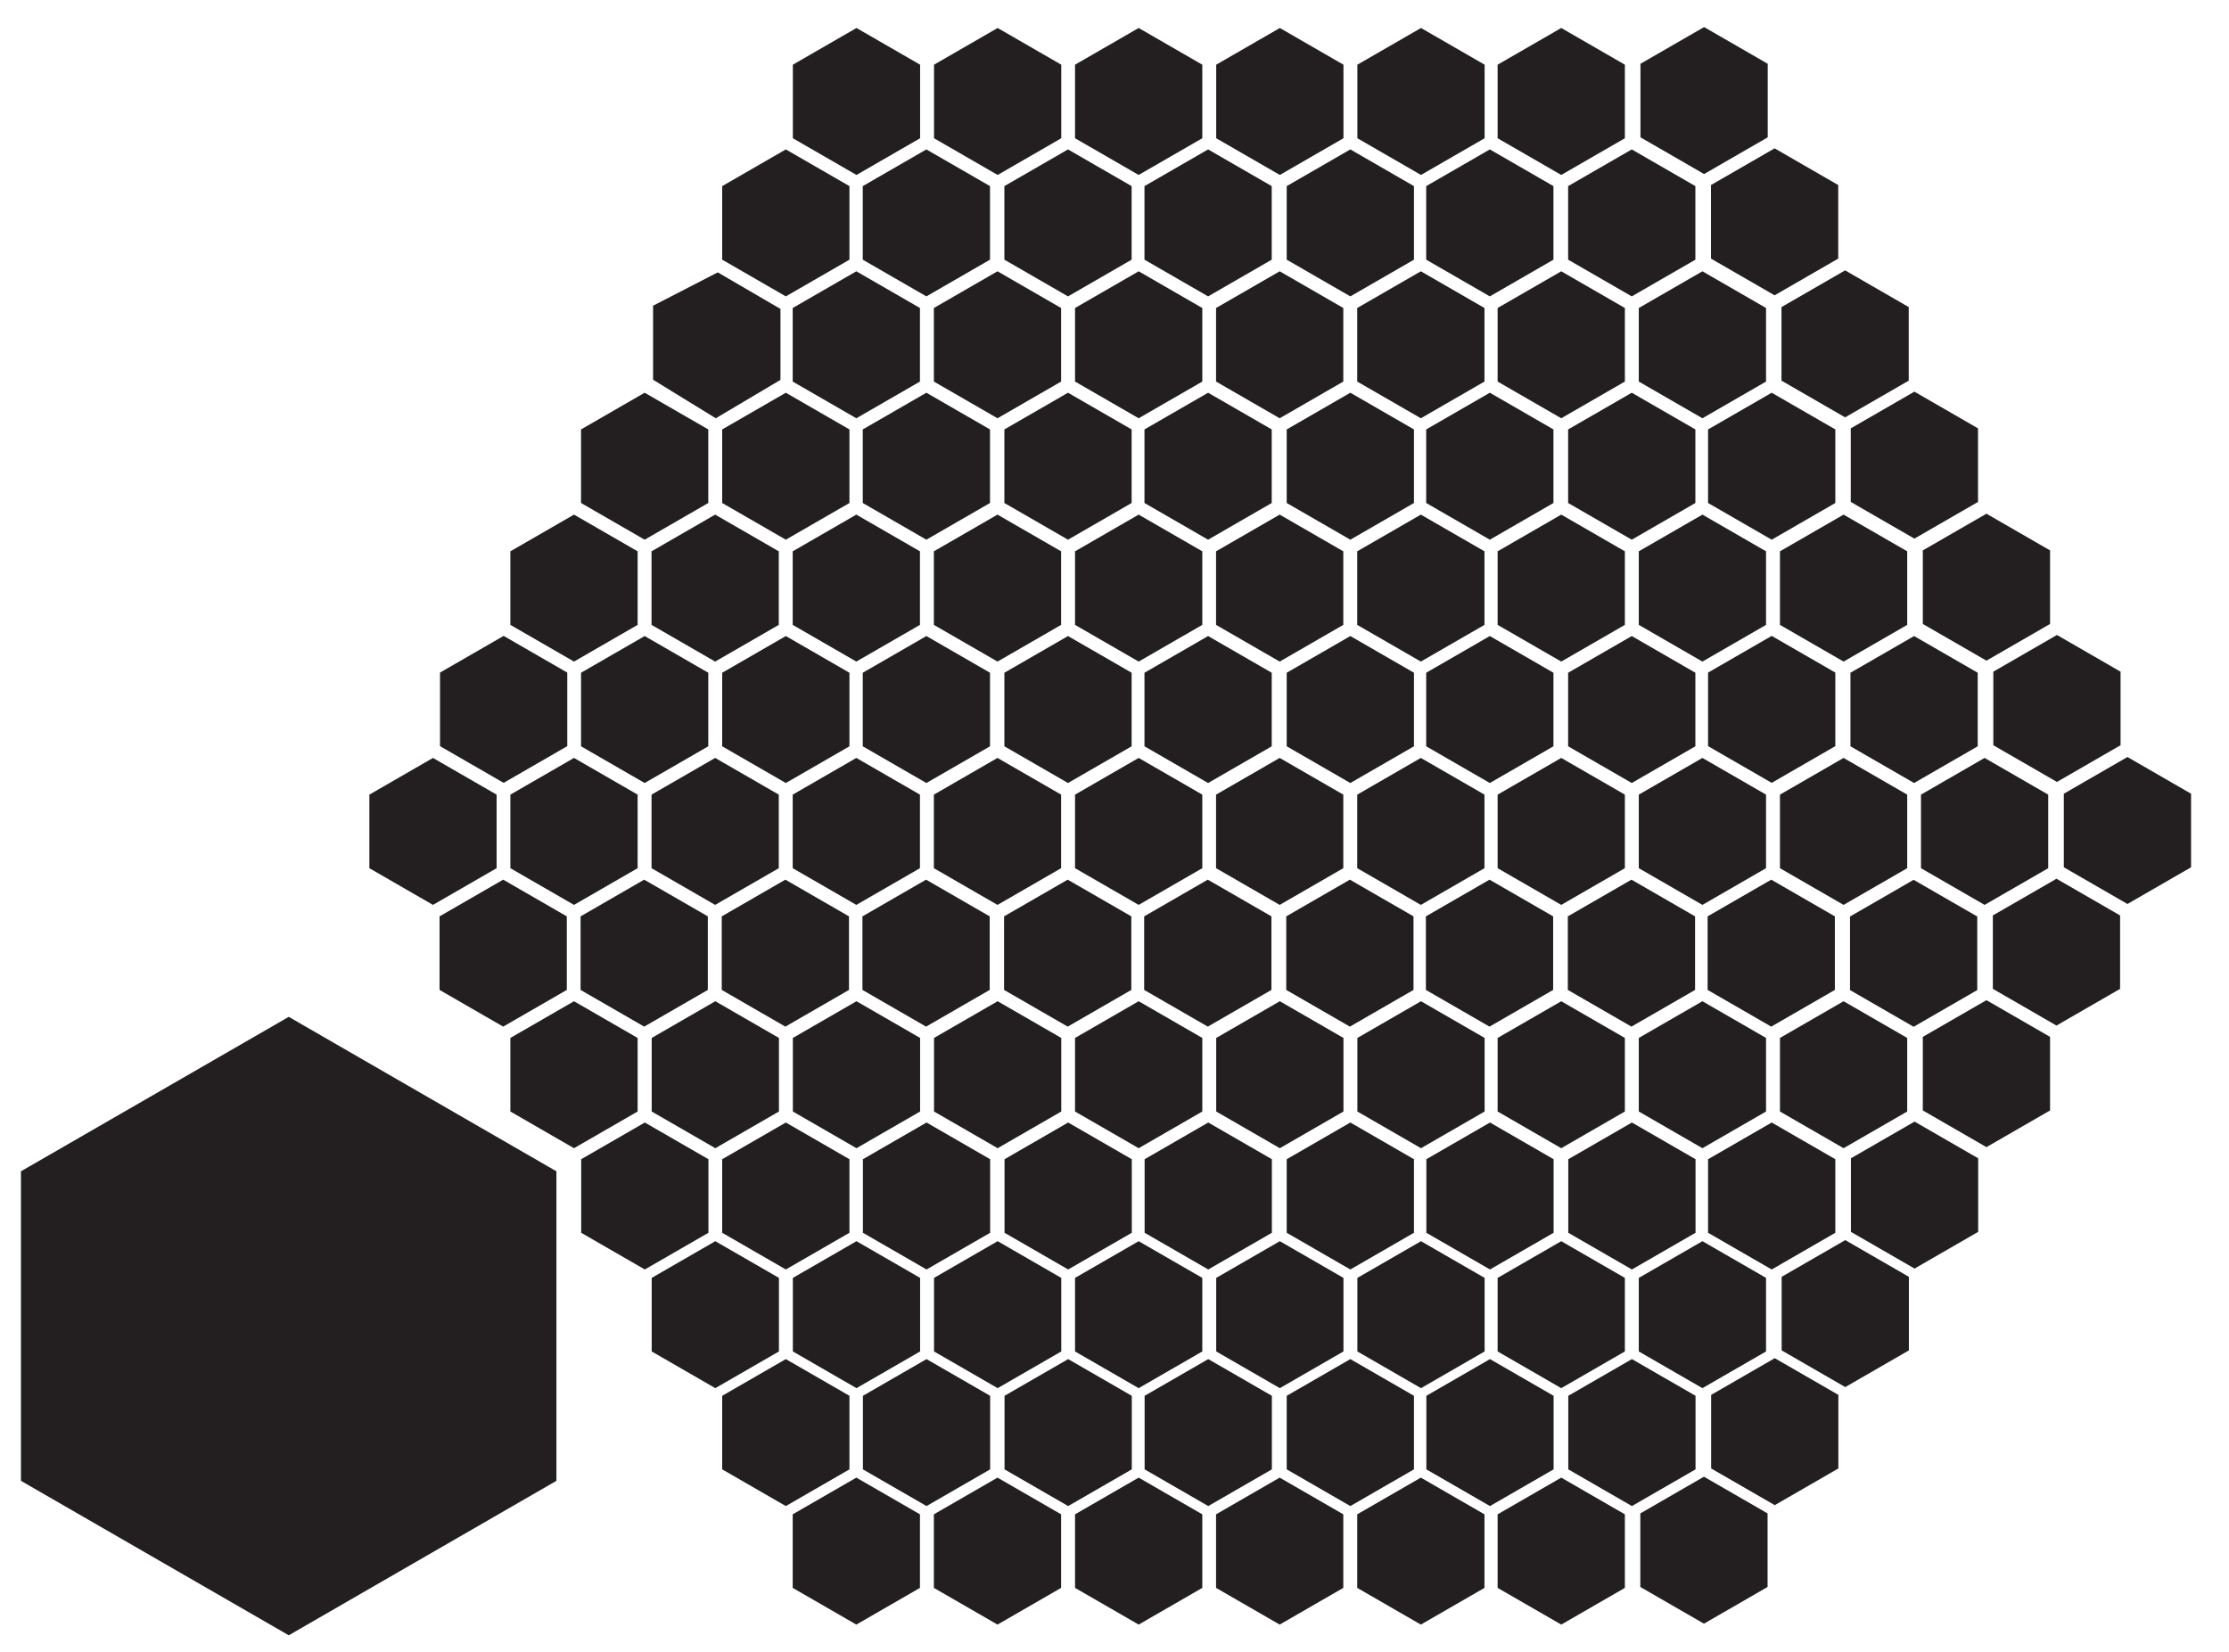
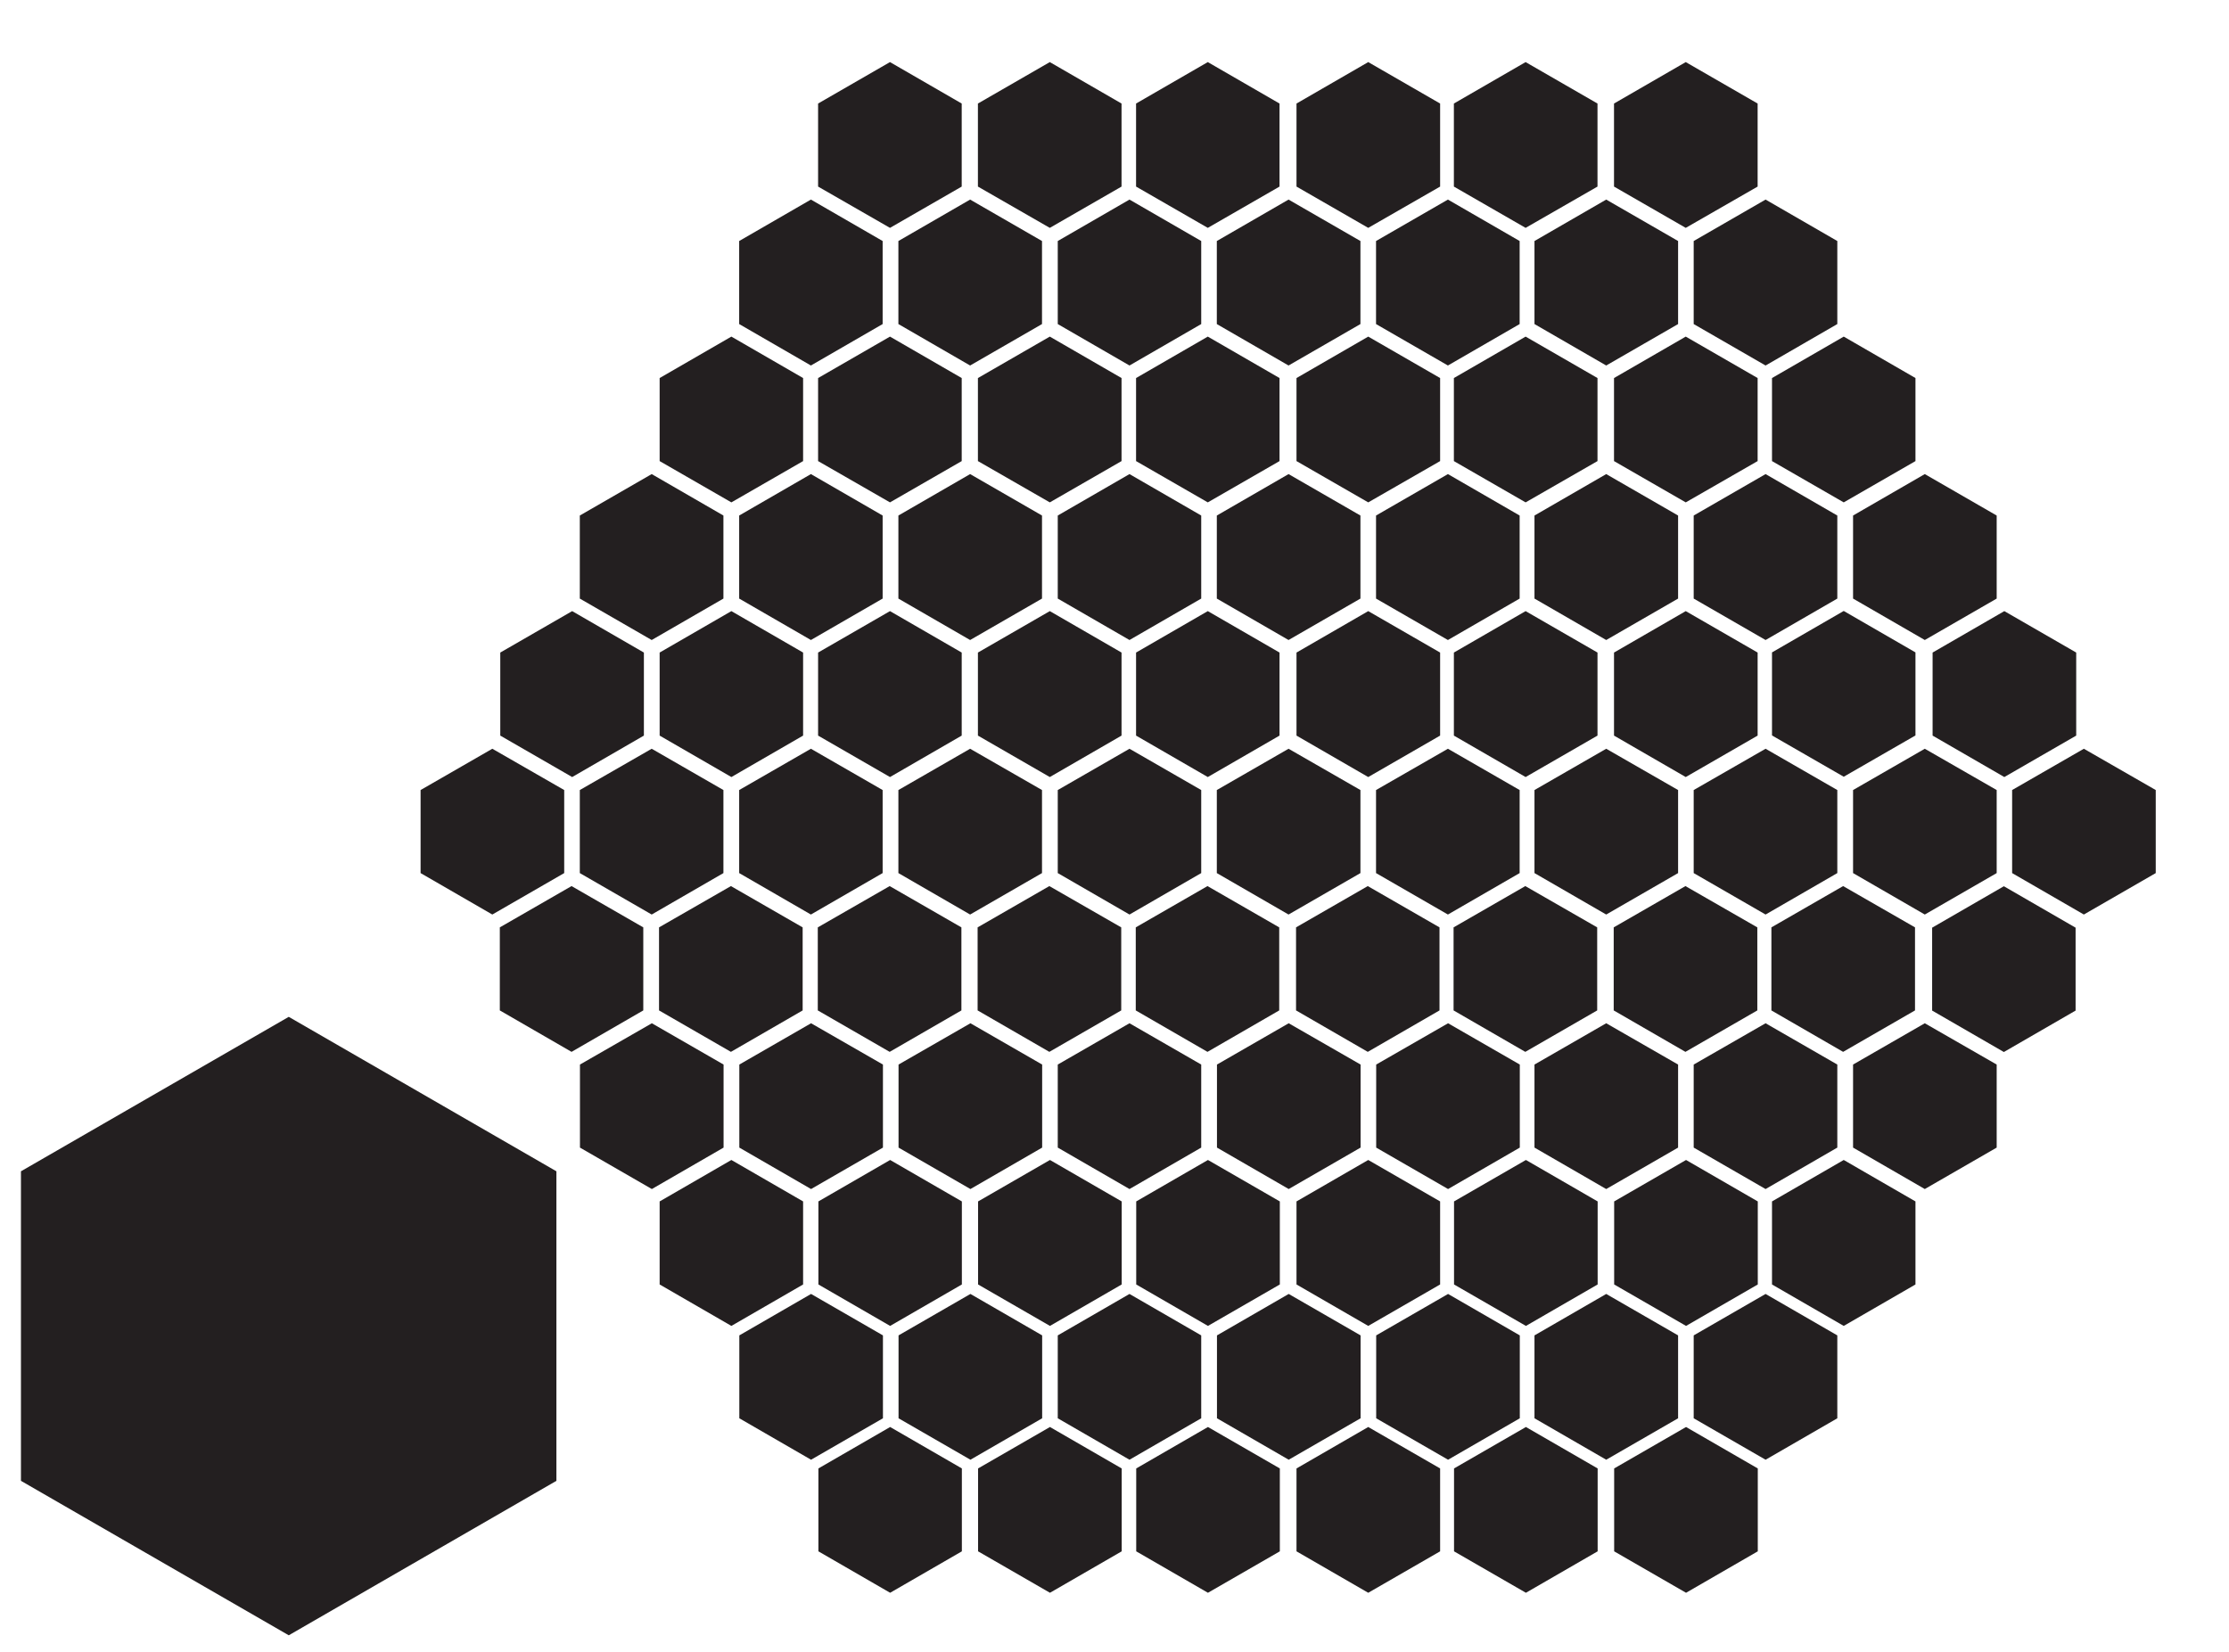
<svg xmlns="http://www.w3.org/2000/svg" id="Layer_1" version="1.1" viewBox="0 0 1457.4 1080">
  <defs>
    <style>
      .st0 {
        fill: #231f20;
      }
    </style>
  </defs>
  <g id="board">
-     <g id="row13">
-       <polygon class="st0" points="1072.5 989.6 1072.5 1037.7 1114.1 1061.7 1155.7 1037.7 1155.7 989.6 1114.1 965.6 1072.5 989.6" />
-       <polygon class="st0" points="979.2 990.2 979.2 1038.3 1020.8 1062.3 1062.4 1038.3 1062.4 990.2 1020.8 966.2 979.2 990.2 979.2 990.2 979.2 990.2" />
-       <polygon class="st0" points="887.4 990.2 887.4 1038.3 929 1062.3 970.6 1038.3 970.6 990.2 929 966.2 887.4 990.2" />
-       <polygon class="st0" points="795.1 990.2 795.1 1038.3 836.7 1062.3 878.3 1038.3 878.3 990.2 836.7 966.2 795.1 990.2" />
-       <polygon class="st0" points="702.9 990.2 702.9 1038.3 744.5 1062.3 786.1 1038.3 786.1 990.2 744.5 966.2 702.9 990.2" />
-       <polygon class="st0" points="610.6 990.2 610.6 1038.3 652.2 1062.3 693.8 1038.3 693.8 990.2 652.2 966.2 610.6 990.2" />
-       <polygon class="st0" points="518.3 990.2 518.3 1038.3 559.9 1062.3 601.5 1038.3 601.5 990.2 559.9 966.2 518.3 990.2" />
-     </g>
    <g id="row12">
-       <polygon class="st0" points="1202 912.1 1160.4 888.1 1118.8 912.1 1118.8 960.2 1160.4 984.2 1202 960.2 1202 912.1" />
-       <polygon class="st0" points="1108.6 912.7 1067 888.7 1025.4 912.7 1025.4 960.8 1067 984.8 1108.6 960.8 1108.6 912.7" />
-       <polygon class="st0" points="1015.8 912.7 974.2 888.7 932.6 912.7 932.6 960.8 974.2 984.8 1015.8 960.8 1015.8 912.7" />
-       <polygon class="st0" points="924.5 912.7 882.9 888.7 841.3 912.7 841.3 960.8 882.9 984.8 924.5 960.8 924.5 912.7" />
-       <polygon class="st0" points="831.6 912.7 790 888.7 748.4 912.7 748.4 960.8 790 984.8 831.6 960.8 831.6 912.7" />
-       <polygon class="st0" points="740 912.7 698.4 888.7 656.8 912.7 656.8 960.8 698.4 984.8 740 960.8 740 912.7" />
-       <polygon class="st0" points="647.4 912.7 605.8 888.7 564.2 912.7 564.2 960.8 605.8 984.8 647.4 960.8 647.4 912.7" />
-       <polygon class="st0" points="555.4 912.7 513.8 888.7 472.2 912.7 472.2 960.8 513.8 984.8 555.4 960.8 555.4 912.7" />
+       <polygon class="st0" points="1149.3 960.2 1102.4 933.1 1055.4 960.2 1055.4 1014.4 1102.4 1041.5 1149.3 1014.4 1149.3 960.2" />
+       <polygon class="st0" points="1044.6 960.2 997.7 933.1 950.7 960.2 950.7 1014.4 997.7 1041.5 1044.6 1014.4 1044.6 960.2" />
+       <polygon class="st0" points="941.6 960.2 894.6 933.1 847.7 960.2 847.7 1014.4 894.6 1041.5 941.6 1014.4 941.6 960.2" />
+       <polygon class="st0" points="836.8 960.2 789.8 933.1 742.9 960.2 742.9 1014.4 789.8 1041.5 836.8 1014.4 836.8 960.2" />
+       <polygon class="st0" points="733.4 960.2 686.5 933.1 639.5 960.2 639.5 1014.4 686.5 1041.5 733.4 1014.4 733.4 960.2" />
+       <polygon class="st0" points="628.9 960.2 582 933.1 535.1 960.2 535.1 1014.4 582 1041.5 628.9 1014.4 628.9 960.2" />
    </g>
    <g id="row11">
-       <polygon class="st0" points="1248.1 883 1248.1 834.9 1206.5 810.9 1164.9 834.9 1164.9 883 1206.5 907 1248.1 883" />
-       <polygon class="st0" points="1154.7 883.7 1154.7 835.6 1113.1 811.6 1071.5 835.6 1071.5 883.7 1113.1 907.7 1154.7 883.7" />
-       <polygon class="st0" points="1062.4 883.7 1062.4 835.6 1020.8 811.6 979.2 835.6 979.2 883.7 1020.8 907.7 1062.4 883.7" />
-       <polygon class="st0" points="970.7 883.7 970.7 835.6 929.1 811.6 887.5 835.6 887.5 883.7 929.1 907.7 970.7 883.7" />
-       <polygon class="st0" points="878.4 883.7 878.4 835.6 836.8 811.6 795.2 835.6 795.2 883.7 836.8 907.7 878.4 883.7" />
-       <polygon class="st0" points="786.1 883.7 786.1 835.6 744.5 811.6 702.9 835.6 702.9 883.7 744.5 907.7 786.1 883.7" />
-       <polygon class="st0" points="693.9 883.7 693.9 835.6 652.3 811.6 610.7 835.6 610.7 883.7 652.3 907.7 693.9 883.7" />
-       <polygon class="st0" points="601.6 883.7 601.6 835.6 560 811.6 518.4 835.6 518.4 883.7 560 907.7 601.6 883.7" />
-       <polygon class="st0" points="509.3 883.7 509.3 835.6 467.7 811.6 426.1 835.6 426.1 883.7 467.7 907.7 509.3 883.7" />
+       <polygon class="st0" points="1201.3 927.4 1201.3 873.2 1154.4 846.1 1107.4 873.2 1107.4 927.4 1154.4 954.5 1201.3 927.4" />
+       <polygon class="st0" points="1097.2 927.4 1097.2 873.2 1050.2 846.1 1003.3 873.2 1003.3 927.4 1050.2 954.5 1097.2 927.4" />
+       <polygon class="st0" points="993.7 927.4 993.7 873.2 946.8 846.1 899.8 873.2 899.8 927.4 946.8 954.5 993.7 927.4" />
+       <polygon class="st0" points="889.6 927.4 889.6 873.2 842.6 846.1 795.7 873.2 795.7 927.4 842.6 954.5 889.6 927.4" />
+       <polygon class="st0" points="785.4 927.4 785.4 873.2 738.5 846.1 691.6 873.2 691.6 927.4 738.5 954.5 785.4 927.4" />
+       <polygon class="st0" points="681.4 927.4 681.4 873.2 634.5 846.1 587.5 873.2 587.5 927.4 634.5 954.5 681.4 927.4" />
+       <polygon class="st0" points="577.3 927.4 577.3 873.2 530.3 846.1 483.4 873.2 483.4 927.4 530.3 954.5 577.3 927.4" />
    </g>
    <g id="row10">
-       <polygon class="st0" points="1293.4 805.5 1293.4 757.4 1251.8 733.4 1210.2 757.4 1210.2 805.5 1251.8 829.5 1293.4 805.5" />
-       <polygon class="st0" points="1200 806.1 1200 758 1158.4 734 1116.8 758 1116.8 806.1 1158.4 830.1 1200 806.1" />
-       <polygon class="st0" points="1108.6 806.1 1108.6 758 1067 734 1025.4 758 1025.4 806.1 1067 830.1 1108.6 806.1" />
-       <polygon class="st0" points="1015.8 806.1 1015.8 758 974.2 734 932.6 758 932.6 806.1 974.2 830.1 1015.8 806.1" />
-       <polygon class="st0" points="924.5 806.1 924.5 758 882.9 734 841.3 758 841.3 806.1 882.9 830.1 924.5 806.1" />
-       <polygon class="st0" points="831.6 806.1 831.6 758 790 734 748.4 758 748.4 806.1 790 830.1 831.6 806.1" />
-       <polygon class="st0" points="740 806.1 740 758 698.4 734 656.8 758 656.8 806.1 698.4 830.1 740 806.1" />
-       <polygon class="st0" points="647.4 806.1 647.4 758 605.8 734 564.2 758 564.2 806.1 605.8 830.1 647.4 806.1" />
-       <polygon class="st0" points="555.4 806.1 555.4 758 513.8 734 472.2 758 472.2 806.1 513.8 830.1 555.4 806.1" />
-       <polygon class="st0" points="463.2 806.1 463.2 758 421.6 734 380 758 380 806.1 421.6 830.1 463.2 806.1" />
+       <polygon class="st0" points="1252.4 839.9 1252.4 785.6 1205.5 758.5 1158.6 785.6 1158.6 839.9 1205.5 867 1252.4 839.9" />
+       <polygon class="st0" points="1149.3 839.9 1149.3 785.6 1102.4 758.5 1055.4 785.6 1055.4 839.9 1102.4 867 1149.3 839.9" />
+       <polygon class="st0" points="1044.6 839.9 1044.6 785.6 997.7 758.5 950.7 785.6 950.7 839.9 997.7 867 1044.6 839.9" />
+       <polygon class="st0" points="941.6 839.9 941.6 785.6 894.6 758.5 847.7 785.6 847.7 839.9 894.6 867 941.6 839.9" />
+       <polygon class="st0" points="836.8 839.9 836.8 785.6 789.8 758.5 742.9 785.6 742.9 839.9 789.8 867 836.8 839.9" />
+       <polygon class="st0" points="733.4 839.9 733.4 785.6 686.5 758.5 639.5 785.6 639.5 839.9 686.5 867 733.4 839.9" />
+       <polygon class="st0" points="628.9 839.9 628.9 785.6 582 758.5 535.1 785.6 535.1 839.9 582 867 628.9 839.9" />
+       <polygon class="st0" points="525.1 839.9 525.1 785.6 478.2 758.5 431.3 785.6 431.3 839.9 478.2 867 525.1 839.9" />
    </g>
    <g id="row9">
-       <polygon class="st0" points="1340.4 726.1 1340.4 678 1298.8 654 1257.2 678 1257.2 726.1 1298.8 750.1 1340.4 726.1" />
-       <polygon class="st0" points="1247 726.8 1247 678.7 1205.4 654.7 1163.8 678.7 1163.8 726.8 1205.4 750.8 1247 726.8" />
-       <polygon class="st0" points="1154.7 726.8 1154.7 678.7 1113.1 654.7 1071.5 678.7 1071.5 726.8 1113.1 750.8 1154.7 726.8" />
-       <polygon class="st0" points="1062.4 726.8 1062.4 678.7 1020.8 654.7 979.2 678.7 979.2 726.8 1020.8 750.8 1062.4 726.8" />
-       <polygon class="st0" points="970.7 726.8 970.7 678.7 929.1 654.7 887.5 678.7 887.5 726.8 929.1 750.8 970.7 726.8" />
-       <polygon class="st0" points="878.4 726.8 878.4 678.7 836.8 654.7 795.2 678.7 795.2 726.8 836.8 750.8 878.4 726.8" />
-       <polygon class="st0" points="786.1 726.8 786.1 678.7 744.5 654.7 702.9 678.7 702.9 726.8 744.5 750.8 786.1 726.8" />
-       <polygon class="st0" points="693.9 726.8 693.9 678.7 652.3 654.7 610.7 678.7 610.7 726.8 652.3 750.8 693.9 726.8" />
-       <polygon class="st0" points="601.6 726.8 601.6 678.7 560 654.7 518.4 678.7 518.4 726.8 560 750.8 601.6 726.8" />
-       <polygon class="st0" points="509.3 726.8 509.3 678.7 467.7 654.7 426.1 678.7 426.1 726.8 467.7 750.8 509.3 726.8" />
-       <polygon class="st0" points="333.7 726.8 375.3 750.8 416.9 726.8 416.9 678.7 375.3 654.7 333.7 678.7 333.7 726.8" />
+       <polygon class="st0" points="1305.5 750.4 1305.5 696.1 1258.5 669.1 1211.6 696.1 1211.6 750.4 1258.5 777.5 1305.5 750.4" />
+       <polygon class="st0" points="1201.3 750.4 1201.3 696.1 1154.4 669.1 1107.4 696.1 1107.4 750.4 1154.4 777.5 1201.3 750.4" />
+       <polygon class="st0" points="1097.2 750.4 1097.2 696.1 1050.2 669.1 1003.3 696.1 1003.3 750.4 1050.2 777.5 1097.2 750.4" />
+       <polygon class="st0" points="993.7 750.4 993.7 696.1 946.8 669.1 899.8 696.1 899.8 750.4 946.8 777.5 993.7 750.4" />
+       <polygon class="st0" points="889.6 750.4 889.6 696.1 842.6 669.1 795.7 696.1 795.7 750.4 842.6 777.5 889.6 750.4" />
+       <polygon class="st0" points="785.4 750.4 785.4 696.1 738.5 669.1 691.6 696.1 691.6 750.4 738.5 777.5 785.4 750.4" />
+       <polygon class="st0" points="681.4 750.4 681.4 696.1 634.5 669.1 587.5 696.1 587.5 750.4 634.5 777.5 681.4 750.4" />
+       <polygon class="st0" points="577.3 750.4 577.3 696.1 530.3 669.1 483.4 696.1 483.4 750.4 530.3 777.5 577.3 750.4" />
+       <polygon class="st0" points="473.1 750.4 473.1 696.1 426.2 669.1 379.2 696.1 379.2 750.4 426.2 777.5 473.1 750.4" />
    </g>
    <g id="row8">
-       <polygon class="st0" points="1386.2 598.6 1344.6 574.6 1303 598.6 1303 646.6 1344.6 670.6 1386.2 646.6 1386.2 598.6" />
-       <polygon class="st0" points="1292.8 599.3 1251.2 575.3 1209.6 599.3 1209.6 647.4 1251.2 671.4 1292.8 647.4 1292.8 599.3" />
-       <polygon class="st0" points="1199.7 647.3 1199.7 599.2 1158.1 575.2 1116.5 599.2 1116.5 647.3 1158.1 671.3 1199.7 647.3" />
-       <polygon class="st0" points="1108.3 647.3 1108.3 599.2 1066.7 575.2 1025.1 599.2 1025.1 647.3 1066.7 671.3 1108.3 647.3" />
-       <polygon class="st0" points="1015.5 647.3 1015.5 599.2 973.9 575.2 932.3 599.2 932.3 647.3 973.9 671.3 1015.5 647.3" />
-       <polygon class="st0" points="924.2 647.3 924.2 599.2 882.6 575.2 841 599.2 841 647.3 882.6 671.3 924.2 647.3" />
-       <polygon class="st0" points="831.3 647.3 831.3 599.2 789.7 575.2 748.1 599.2 748.1 647.3 789.7 671.3 831.3 647.3" />
-       <polygon class="st0" points="739.7 647.3 739.7 599.2 698.1 575.2 656.5 599.2 656.5 647.3 698.1 671.3 739.7 647.3" />
-       <polygon class="st0" points="647.1 647.3 647.1 599.2 605.5 575.2 563.9 599.2 563.9 647.3 605.5 671.3 647.1 647.3" />
-       <polygon class="st0" points="555.1 647.3 555.1 599.2 513.5 575.2 471.9 599.2 471.9 647.3 513.5 671.3 555.1 647.3" />
-       <polygon class="st0" points="379.6 647.3 421.2 671.3 462.8 647.3 462.8 599.2 421.2 575.2 379.6 599.2 379.6 647.3" />
-       <polygon class="st0" points="370.6 647.3 370.6 599.2 329 575.2 287.4 599.2 287.4 647.3 329 671.3 370.6 647.3" />
+       <polygon class="st0" points="1357.1 606.6 1310.2 579.5 1263.3 606.6 1263.3 660.8 1310.2 687.9 1357.1 660.8 1357.1 606.6" />
+       <polygon class="st0" points="1252.1 660.7 1252.1 606.4 1205.1 579.4 1158.2 606.4 1158.2 660.7 1205.1 687.8 1252.1 660.7" />
+       <polygon class="st0" points="1149 660.7 1149 606.4 1102 579.4 1055.1 606.4 1055.1 660.7 1102 687.8 1149 660.7" />
+       <polygon class="st0" points="1044.3 660.7 1044.3 606.4 997.3 579.4 950.4 606.4 950.4 660.7 997.3 687.8 1044.3 660.7" />
+       <polygon class="st0" points="941.2 660.7 941.2 606.4 894.3 579.4 847.4 606.4 847.4 660.7 894.3 687.8 941.2 660.7" />
+       <polygon class="st0" points="836.4 660.7 836.4 606.4 789.5 579.4 742.6 606.4 742.6 660.7 789.5 687.8 836.4 660.7" />
+       <polygon class="st0" points="733.1 660.7 733.1 606.4 686.1 579.4 639.2 606.4 639.2 660.7 686.1 687.8 733.1 660.7" />
+       <polygon class="st0" points="628.6 660.7 628.6 606.4 581.7 579.4 534.7 606.4 534.7 660.7 581.7 687.8 628.6 660.7" />
+       <polygon class="st0" points="524.8 660.7 524.8 606.4 477.9 579.4 430.9 606.4 430.9 660.7 477.9 687.8 524.8 660.7" />
+       <polygon class="st0" points="326.8 660.7 373.7 687.8 420.6 660.7 420.6 606.4 373.7 579.4 326.8 606.4 326.8 660.7" />
    </g>
    <g id="row7">
-       <polygon class="st0" points="1349.4 519 1349.4 567.1 1391 591.1 1432.6 567.1 1432.6 519 1391 495 1349.4 519" />
-       <polygon class="st0" points="1256 519.6 1256 567.7 1297.6 591.7 1339.2 567.7 1339.2 519.6 1297.6 495.6 1256 519.6" />
-       <polygon class="st0" points="1247 519.6 1205.4 495.6 1163.8 519.6 1163.8 567.7 1205.4 591.7 1247 567.7 1247 519.6" />
-       <polygon class="st0" points="1071.5 519.6 1071.5 567.7 1113.1 591.7 1154.7 567.7 1154.7 519.6 1113.1 495.6 1071.5 519.6" />
-       <polygon class="st0" points="979.2 519.6 979.2 567.7 1020.8 591.7 1062.4 567.7 1062.4 519.6 1020.8 495.6 979.2 519.6 979.2 519.6 979.2 519.6" />
-       <polygon class="st0" points="887.4 519.6 887.4 567.7 929 591.7 970.6 567.7 970.6 519.6 929 495.6 887.4 519.6" />
-       <polygon class="st0" points="795.1 519.6 795.1 567.7 836.7 591.7 878.3 567.7 878.3 519.6 836.7 495.6 795.1 519.6" />
-       <polygon class="st0" points="702.9 519.6 702.9 567.7 744.5 591.7 786.1 567.7 786.1 519.6 744.5 495.6 702.9 519.6" />
-       <polygon class="st0" points="610.6 519.6 610.6 567.7 652.2 591.7 693.8 567.7 693.8 519.6 652.2 495.6 610.6 519.6" />
-       <polygon class="st0" points="518.3 519.6 518.3 567.7 559.9 591.7 601.5 567.7 601.5 519.6 559.9 495.6 518.3 519.6" />
-       <polygon class="st0" points="426 519.6 426 567.7 467.6 591.7 509.2 567.7 509.2 519.6 467.6 495.6 426 519.6" />
-       <polygon class="st0" points="333.7 567.7 375.3 591.7 416.9 567.7 416.9 519.6 375.3 495.6 333.7 519.6 333.7 567.7" />
-       <polygon class="st0" points="324.7 567.7 324.7 519.6 283.1 495.6 241.5 519.6 241.5 567.7 283.1 591.7 324.7 567.7" />
+       <polygon class="st0" points="1315.6 516.6 1315.6 570.9 1362.5 598 1409.5 570.9 1409.5 516.6 1362.5 489.6 1315.6 516.6" />
+       <polygon class="st0" points="1305.5 516.6 1258.5 489.6 1211.6 516.6 1211.6 570.9 1258.5 598 1305.5 570.9 1305.5 516.6" />
+       <polygon class="st0" points="1107.4 516.6 1107.4 570.9 1154.4 598 1201.3 570.9 1201.3 516.6 1154.4 489.6 1107.4 516.6" />
+       <polygon class="st0" points="1003.3 516.6 1003.3 570.9 1050.2 598 1097.2 570.9 1097.2 516.6 1050.2 489.6 1003.3 516.6 1003.3 516.6 1003.3 516.6" />
+       <polygon class="st0" points="899.7 516.6 899.7 570.9 946.7 598 993.6 570.9 993.6 516.6 946.7 489.6 899.7 516.6" />
+       <polygon class="st0" points="795.6 516.6 795.6 570.9 842.5 598 889.5 570.9 889.5 516.6 842.5 489.6 795.6 516.6" />
+       <polygon class="st0" points="691.6 516.6 691.6 570.9 738.5 598 785.4 570.9 785.4 516.6 738.5 489.6 691.6 516.6" />
+       <polygon class="st0" points="587.4 516.6 587.4 570.9 634.3 598 681.3 570.9 681.3 516.6 634.3 489.6 587.4 516.6" />
+       <polygon class="st0" points="483.3 516.6 483.3 570.9 530.2 598 577.1 570.9 577.1 516.6 530.2 489.6 483.3 516.6" />
+       <polygon class="st0" points="379.1 516.6 379.1 570.9 426.1 598 473 570.9 473 516.6 426.1 489.6 379.1 516.6" />
+       <polygon class="st0" points="275 570.9 321.9 598 368.9 570.9 368.9 516.6 321.9 489.6 275 516.6 275 570.9" />
    </g>
    <g id="row6">
-       <polygon class="st0" points="1293.1 439.9 1251.5 415.9 1209.9 439.9 1209.9 488 1251.5 512 1293.1 488 1293.1 439.9" />
-       <polygon class="st0" points="1025.3 439.9 1025.3 488 1066.9 512 1108.5 488 1108.5 439.9 1066.9 415.9 1025.3 439.9" />
-       <polygon class="st0" points="841.3 439.9 841.3 488 882.9 512 924.5 488 924.5 439.9 882.9 415.9 841.3 439.9" />
-       <polygon class="st0" points="656.7 439.9 656.7 488 698.3 512 739.9 488 739.9 439.9 698.3 415.9 656.7 439.9" />
-       <polygon class="st0" points="472.2 439.9 472.2 488 513.8 512 555.4 488 555.4 439.9 513.8 415.9 472.2 439.9 472.2 439.9" />
-       <polygon class="st0" points="370.9 487.9 370.9 439.8 329.3 415.8 287.7 439.8 287.7 487.9 329.3 511.9 370.9 487.9" />
-       <polygon class="st0" points="379.9 439.9 379.9 488 421.5 512 463.1 488 463.1 439.9 421.5 415.9 379.9 439.9" />
-       <polygon class="st0" points="564.1 439.9 564.1 488 605.7 512 647.3 488 647.3 439.9 605.7 415.9 564.1 439.9" />
-       <polygon class="st0" points="748.3 439.9 748.3 488 789.9 512 831.5 488 831.5 439.9 789.9 415.9 748.3 439.9" />
-       <polygon class="st0" points="932.5 439.9 932.5 488 974.1 512 1015.7 488 1015.7 439.9 974.1 415.9 932.5 439.9" />
-       <polygon class="st0" points="1200 487.9 1200 439.8 1158.4 415.8 1116.8 439.8 1116.8 487.9 1158.4 511.9 1200 487.9" />
-       <polygon class="st0" points="1386.5 439.2 1344.9 415.2 1303.3 439.2 1303.3 487.3 1344.9 511.3 1386.5 487.3 1386.5 439.2" />
+       <polygon class="st0" points="1357.5 426.7 1310.5 399.6 1263.6 426.7 1263.6 481 1310.5 508.1 1357.5 481 1357.5 426.7" />
+       <polygon class="st0" points="1252.4 480.9 1252.4 426.6 1205.5 399.5 1158.6 426.6 1158.6 480.9 1205.5 507.9 1252.4 480.9" />
+       <polygon class="st0" points="1055.3 426.7 1055.3 481 1102.2 508.1 1149.2 481 1149.2 426.7 1102.2 399.6 1055.3 426.7" />
+       <polygon class="st0" points="950.6 426.7 950.6 481 997.5 508.1 1044.5 481 1044.5 426.7 997.5 399.6 950.6 426.7" />
+       <polygon class="st0" points="847.7 426.7 847.7 481 894.6 508.1 941.6 481 941.6 426.7 894.6 399.6 847.7 426.7" />
+       <polygon class="st0" points="742.8 426.7 742.8 481 789.7 508.1 836.6 481 836.6 426.7 789.7 399.6 742.8 426.7" />
+       <polygon class="st0" points="639.4 426.7 639.4 481 686.4 508.1 733.3 481 733.3 426.7 686.4 399.6 639.4 426.7" />
+       <polygon class="st0" points="534.9 426.7 534.9 481 581.9 508.1 628.8 481 628.8 426.7 581.9 399.6 534.9 426.7" />
+       <polygon class="st0" points="431.3 426.7 431.3 481 478.2 508.1 525.1 481 525.1 426.7 478.2 399.6 431.3 426.7 431.3 426.7" />
+       <polygon class="st0" points="327.1 426.7 327.1 481 374.1 508.1 421 481 421 426.7 374.1 399.6 327.1 426.7" />
    </g>
    <g id="row5">
-       <polygon class="st0" points="1247 360.5 1205.4 336.5 1163.8 360.5 1163.8 408.6 1205.4 432.6 1247 408.6 1247 360.5" />
-       <polygon class="st0" points="1071.5 360.5 1071.5 408.6 1113.1 432.6 1154.7 408.6 1154.7 360.5 1113.1 336.5 1071.5 360.5" />
-       <polygon class="st0" points="979.2 360.5 979.2 408.6 1020.8 432.6 1062.4 408.6 1062.4 360.5 1020.8 336.5 979.2 360.5 979.2 360.5" />
-       <polygon class="st0" points="887.4 360.5 887.4 408.6 929 432.6 970.6 408.6 970.6 360.5 929 336.5 887.4 360.5" />
-       <polygon class="st0" points="795.1 360.5 795.1 408.6 836.7 432.6 878.3 408.6 878.3 360.5 836.7 336.5 795.1 360.5" />
-       <polygon class="st0" points="702.9 360.5 702.9 408.6 744.5 432.6 786.1 408.6 786.1 360.5 744.5 336.5 702.9 360.5" />
-       <polygon class="st0" points="610.6 360.5 610.6 408.6 652.2 432.6 693.8 408.6 693.8 360.5 652.2 336.5 610.6 360.5" />
-       <polygon class="st0" points="518.3 360.5 518.3 408.6 559.9 432.6 601.5 408.6 601.5 360.5 559.9 336.5 518.3 360.5" />
-       <polygon class="st0" points="426 360.5 426 408.6 467.6 432.6 509.2 408.6 509.2 360.5 467.6 336.5 426 360.5" />
-       <polygon class="st0" points="333.7 408.6 375.3 432.6 416.9 408.6 416.9 360.5 375.3 336.5 333.7 360.5 333.7 408.6" />
-       <polygon class="st0" points="1340.4 359.9 1298.8 335.9 1257.2 359.9 1257.2 408 1298.8 432 1340.4 408 1340.4 359.9" />
+       <polygon class="st0" points="1305.5 337.1 1258.5 310 1211.6 337.1 1211.6 391.4 1258.5 418.5 1305.5 391.4 1305.5 337.1" />
+       <polygon class="st0" points="1107.4 337.1 1107.4 391.4 1154.4 418.5 1201.3 391.4 1201.3 337.1 1154.4 310 1107.4 337.1" />
+       <polygon class="st0" points="1003.3 337.1 1003.3 391.4 1050.2 418.5 1097.2 391.4 1097.2 337.1 1050.2 310 1003.3 337.1 1003.3 337.1" />
+       <polygon class="st0" points="899.7 337.1 899.7 391.4 946.7 418.5 993.6 391.4 993.6 337.1 946.7 310 899.7 337.1" />
+       <polygon class="st0" points="795.6 337.1 795.6 391.4 842.5 418.5 889.5 391.4 889.5 337.1 842.5 310 795.6 337.1" />
+       <polygon class="st0" points="691.6 337.1 691.6 391.4 738.5 418.5 785.4 391.4 785.4 337.1 738.5 310 691.6 337.1" />
+       <polygon class="st0" points="587.4 337.1 587.4 391.4 634.3 418.5 681.3 391.4 681.3 337.1 634.3 310 587.4 337.1" />
+       <polygon class="st0" points="483.3 337.1 483.3 391.4 530.2 418.5 577.1 391.4 577.1 337.1 530.2 310 483.3 337.1" />
+       <polygon class="st0" points="379.1 337.1 379.1 391.4 426.1 418.5 473 391.4 473 337.1 426.1 310 379.1 337.1" />
    </g>
    <g id="row4">
-       <polygon class="st0" points="1210.1 280.1 1210.1 328.2 1251.7 352.2 1293.3 328.2 1293.3 280.1 1251.7 256.1 1210.1 280.1" />
-       <polygon class="st0" points="1116.8 280.8 1116.8 328.9 1158.4 352.9 1200 328.9 1200 280.8 1158.4 256.8 1116.8 280.8" />
-       <polygon class="st0" points="1025.3 280.8 1025.3 328.9 1066.9 352.9 1108.5 328.9 1108.5 280.8 1066.9 256.8 1025.3 280.8" />
-       <polygon class="st0" points="932.5 280.8 932.5 328.9 974.1 352.9 1015.7 328.9 1015.7 280.8 974.1 256.8 932.5 280.8" />
-       <polygon class="st0" points="841.3 280.8 841.3 328.9 882.9 352.9 924.5 328.9 924.5 280.8 882.9 256.8 841.3 280.8" />
-       <polygon class="st0" points="748.3 280.8 748.3 328.9 789.9 352.9 831.5 328.9 831.5 280.8 789.9 256.8 748.3 280.8" />
-       <polygon class="st0" points="656.7 280.8 656.7 328.9 698.3 352.9 739.9 328.9 739.9 280.8 698.3 256.8 656.7 280.8" />
-       <polygon class="st0" points="564.1 280.8 564.1 328.9 605.7 352.9 647.3 328.9 647.3 280.8 605.7 256.8 564.1 280.8" />
-       <polygon class="st0" points="472.2 280.8 472.2 328.9 513.8 352.9 555.4 328.9 555.4 280.8 513.8 256.8 472.2 280.8 472.2 280.8" />
-       <polygon class="st0" points="379.9 280.8 379.9 328.9 421.5 352.9 463.1 328.9 463.1 280.8 421.5 256.8 379.9 280.8" />
+       <polygon class="st0" points="1158.6 247.2 1158.6 301.5 1205.5 328.5 1252.4 301.5 1252.4 247.2 1205.5 220.1 1158.6 247.2" />
+       <polygon class="st0" points="1055.3 247.2 1055.3 301.5 1102.2 328.5 1149.2 301.5 1149.2 247.2 1102.2 220.1 1055.3 247.2" />
+       <polygon class="st0" points="950.6 247.2 950.6 301.5 997.5 328.5 1044.5 301.5 1044.5 247.2 997.5 220.1 950.6 247.2" />
+       <polygon class="st0" points="847.7 247.2 847.7 301.5 894.6 328.5 941.6 301.5 941.6 247.2 894.6 220.1 847.7 247.2" />
+       <polygon class="st0" points="742.8 247.2 742.8 301.5 789.7 328.5 836.6 301.5 836.6 247.2 789.7 220.1 742.8 247.2" />
+       <polygon class="st0" points="639.4 247.2 639.4 301.5 686.4 328.5 733.3 301.5 733.3 247.2 686.4 220.1 639.4 247.2" />
+       <polygon class="st0" points="534.9 247.2 534.9 301.5 581.9 328.5 628.8 301.5 628.8 247.2 581.9 220.1 534.9 247.2" />
+       <polygon class="st0" points="431.3 247.2 431.3 301.5 478.2 328.5 525.1 301.5 525.1 247.2 478.2 220.1 431.3 247.2 431.3 247.2" />
    </g>
    <g id="row3">
-       <polygon class="st0" points="1164.8 200.8 1164.8 248.9 1206.4 272.9 1248 248.9 1248 200.8 1206.4 176.8 1164.8 200.8" />
-       <polygon class="st0" points="1071.5 201.4 1071.5 249.5 1113.1 273.5 1154.7 249.5 1154.7 201.4 1113.1 177.4 1071.5 201.4 1071.5 201.4" />
-       <polygon class="st0" points="979.2 201.4 979.2 249.5 1020.8 273.5 1062.4 249.5 1062.4 201.4 1020.8 177.4 979.2 201.4 979.2 201.4" />
-       <polygon class="st0" points="887.4 201.4 887.4 249.5 929 273.5 970.6 249.5 970.6 201.4 929 177.4 887.4 201.4 887.4 201.4" />
-       <polygon class="st0" points="795.1 201.4 795.1 249.5 836.7 273.5 878.3 249.5 878.3 201.4 836.7 177.4 795.1 201.4 795.1 201.4" />
-       <polygon class="st0" points="702.9 201.4 702.9 249.5 744.5 273.5 786.1 249.5 786.1 201.4 744.5 177.4 702.9 201.4 702.9 201.4" />
-       <polygon class="st0" points="610.6 201.4 610.6 249.5 652.2 273.5 693.8 249.5 693.8 201.4 652.2 177.4 610.6 201.4 610.6 201.4" />
-       <polygon class="st0" points="518.3 201.4 518.3 249.5 559.9 273.5 601.5 249.5 601.5 201.4 559.9 177.4 518.3 201.4 518.3 201.4" />
-       <polygon class="st0" points="427 199.9 427 248.3 468 273.5 510.3 248.4 510.3 202 469.3 178.1 427 199.9 427 199.9" />
+       <polygon class="st0" points="1107.4 157.6 1107.4 211.9 1154.4 239 1201.3 211.9 1201.3 157.6 1154.4 130.5 1107.4 157.6 1107.4 157.6" />
+       <polygon class="st0" points="1003.3 157.6 1003.3 211.9 1050.2 239 1097.2 211.9 1097.2 157.6 1050.2 130.5 1003.3 157.6 1003.3 157.6" />
+       <polygon class="st0" points="899.7 157.6 899.7 211.9 946.7 239 993.6 211.9 993.6 157.6 946.7 130.5 899.7 157.6 899.7 157.6" />
+       <polygon class="st0" points="795.6 157.6 795.6 211.9 842.5 239 889.5 211.9 889.5 157.6 842.5 130.5 795.6 157.6 795.6 157.6" />
+       <polygon class="st0" points="691.6 157.6 691.6 211.9 738.5 239 785.4 211.9 785.4 157.6 738.5 130.5 691.6 157.6 691.6 157.6" />
+       <polygon class="st0" points="587.4 157.6 587.4 211.9 634.3 239 681.3 211.9 681.3 157.6 634.3 130.5 587.4 157.6 587.4 157.6" />
+       <polygon class="st0" points="483.3 157.6 483.3 211.9 530.2 239 577.1 211.9 577.1 157.6 530.2 130.5 483.3 157.6 483.3 157.6" />
    </g>
    <g id="row2">
-       <polygon class="st0" points="1118.7 169.1 1160.3 193.1 1201.9 169.1 1201.9 121 1160.3 97 1118.7 121 1118.7 169.1" />
-       <polygon class="st0" points="1025.3 169.8 1066.9 193.8 1108.5 169.8 1108.5 121.7 1066.9 97.7 1025.3 121.7 1025.3 169.8" />
-       <polygon class="st0" points="932.5 169.8 974.1 193.8 1015.7 169.8 1015.7 121.7 974.1 97.7 932.5 121.7 932.5 169.8" />
-       <polygon class="st0" points="841.3 169.8 882.9 193.8 924.5 169.8 924.5 121.7 882.9 97.7 841.3 121.7 841.3 169.8" />
-       <polygon class="st0" points="748.3 169.8 789.9 193.8 831.5 169.8 831.5 121.7 789.9 97.7 748.3 121.7 748.3 169.8" />
-       <polygon class="st0" points="656.7 169.8 698.3 193.8 739.9 169.8 739.9 121.7 698.3 97.7 656.7 121.7 656.7 169.8" />
-       <polygon class="st0" points="564.1 169.8 605.7 193.8 647.3 169.8 647.3 121.7 605.7 97.7 564.1 121.7 564.1 169.8" />
-       <polygon class="st0" points="472.2 169.8 513.8 193.8 555.4 169.8 555.4 121.7 513.8 97.7 472.2 121.7 472.2 169.8 472.2 169.8" />
-     </g>
-     <g id="row1">
-       <polygon class="st0" points="1155.8 89.8 1155.8 41.7 1114.2 17.7 1072.6 41.7 1072.6 89.8 1114.2 113.8 1155.8 89.8" />
-       <polygon class="st0" points="1062.4 90.4 1062.4 42.3 1020.8 18.3 979.2 42.3 979.2 90.4 1020.8 114.4 1062.4 90.4" />
-       <polygon class="st0" points="970.7 90.4 970.7 42.3 929.1 18.3 887.5 42.3 887.5 90.4 929.1 114.4 970.7 90.4" />
-       <polygon class="st0" points="878.4 90.4 878.4 42.3 836.8 18.3 795.2 42.3 795.2 90.4 836.8 114.4 878.4 90.4" />
-       <polygon class="st0" points="786.1 90.4 786.1 42.3 744.5 18.3 702.9 42.3 702.9 90.4 744.5 114.4 786.1 90.4" />
-       <polygon class="st0" points="693.9 90.4 693.9 42.3 652.3 18.3 610.7 42.3 610.7 90.4 652.3 114.4 693.9 90.4" />
-       <polygon class="st0" points="601.6 90.4 601.6 42.3 560 18.3 518.4 42.3 518.4 90.4 560 114.4 601.6 90.4" />
+       <polygon class="st0" points="1055.3 122 1102.2 149 1149.2 122 1149.2 67.7 1102.2 40.6 1055.3 67.7 1055.3 122" />
+       <polygon class="st0" points="950.6 122 997.5 149 1044.5 122 1044.5 67.7 997.5 40.6 950.6 67.7 950.6 122" />
+       <polygon class="st0" points="847.7 122 894.6 149 941.6 122 941.6 67.7 894.6 40.6 847.7 67.7 847.7 122" />
+       <polygon class="st0" points="742.8 122 789.7 149 836.6 122 836.6 67.7 789.7 40.6 742.8 67.7 742.8 122" />
+       <polygon class="st0" points="639.4 122 686.4 149 733.3 122 733.3 67.7 686.4 40.6 639.4 67.7 639.4 122" />
+       <polygon class="st0" points="534.9 122 581.9 149 628.8 122 628.8 67.7 581.9 40.6 534.9 67.7 534.9 122" />
    </g>
  </g>
  <polygon id="zoom" class="st0" points="13.7 765.9 13.7 968.3 188.8 1069.3 363.8 968.3 363.8 765.9 188.8 664.9 13.7 765.9" />
</svg>
